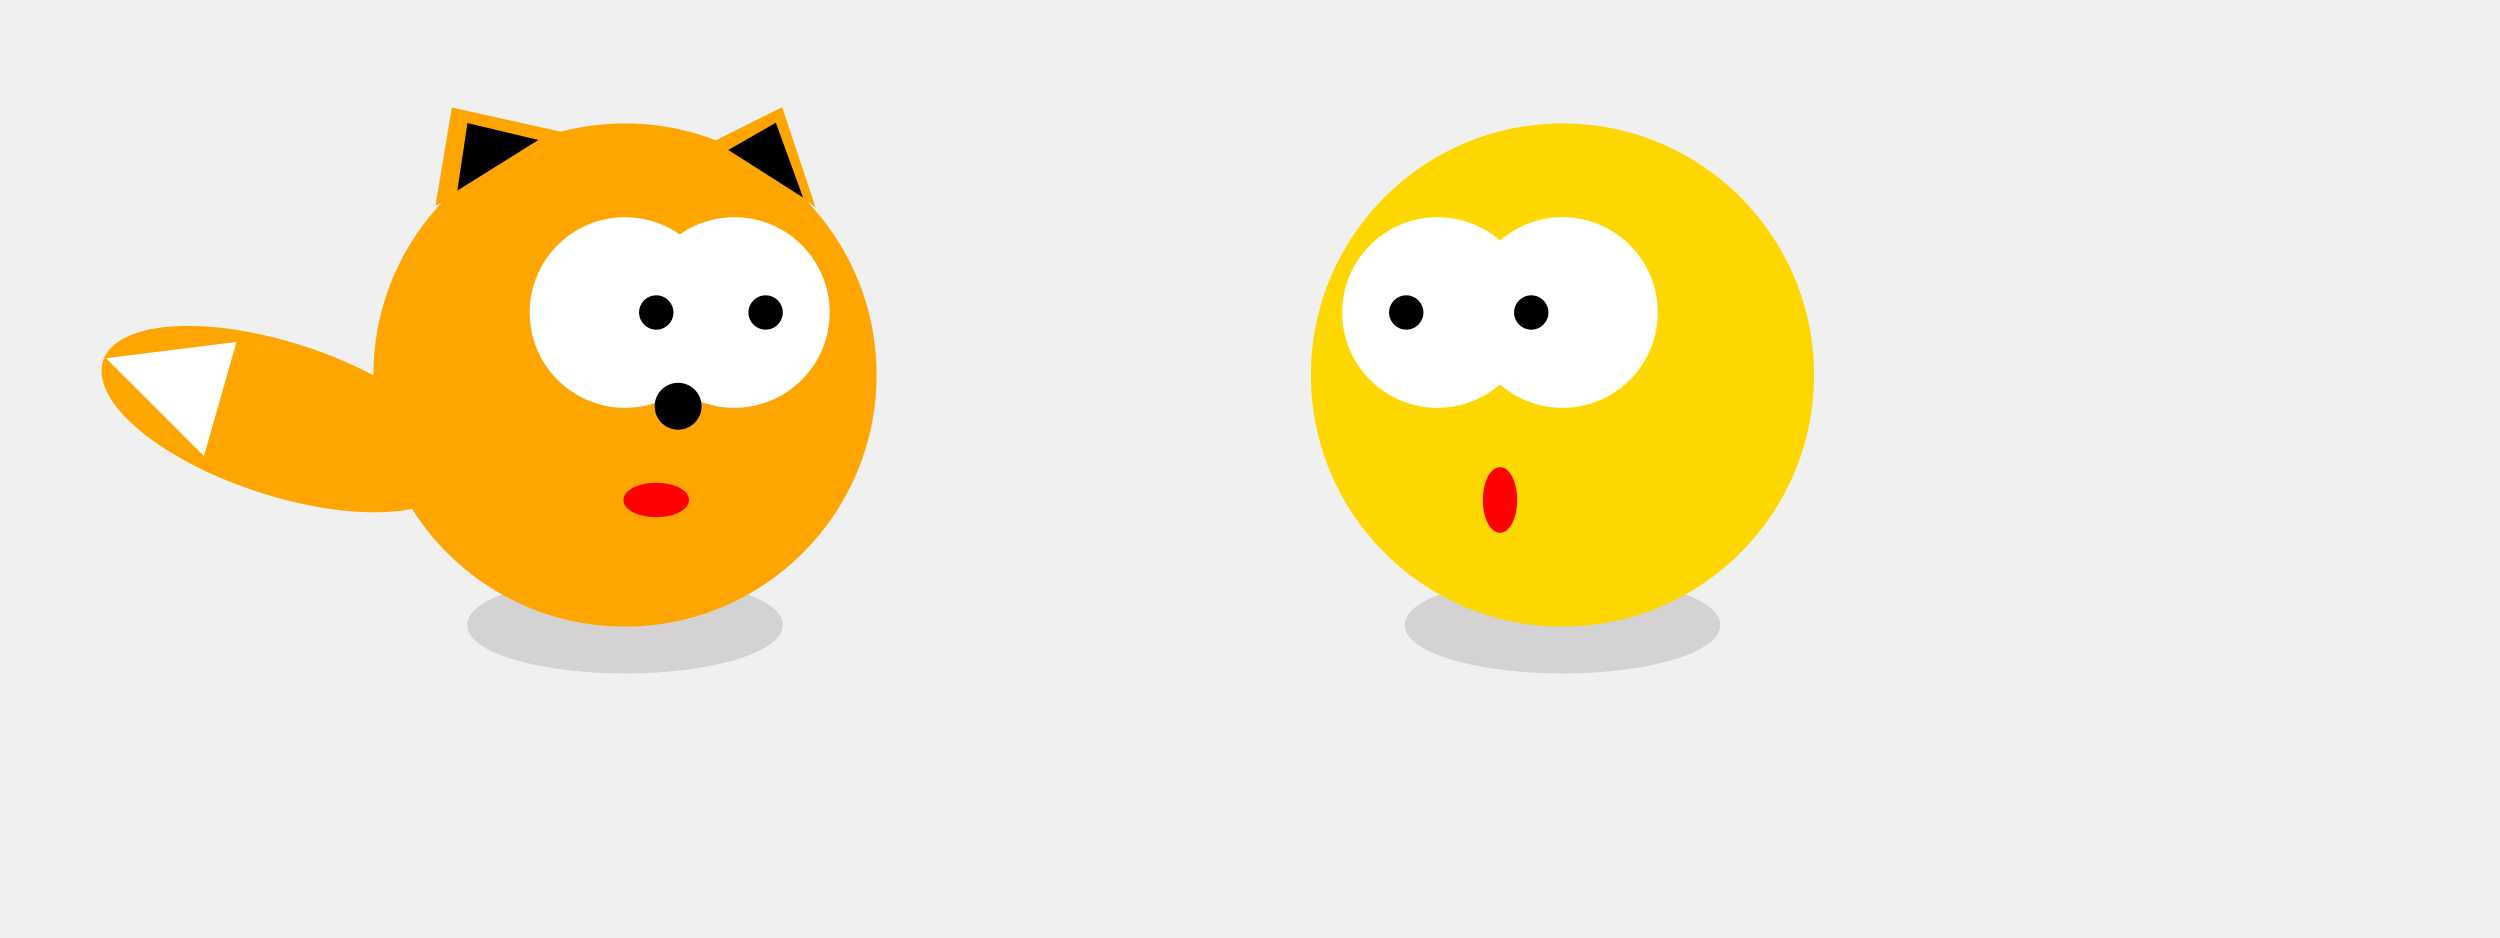
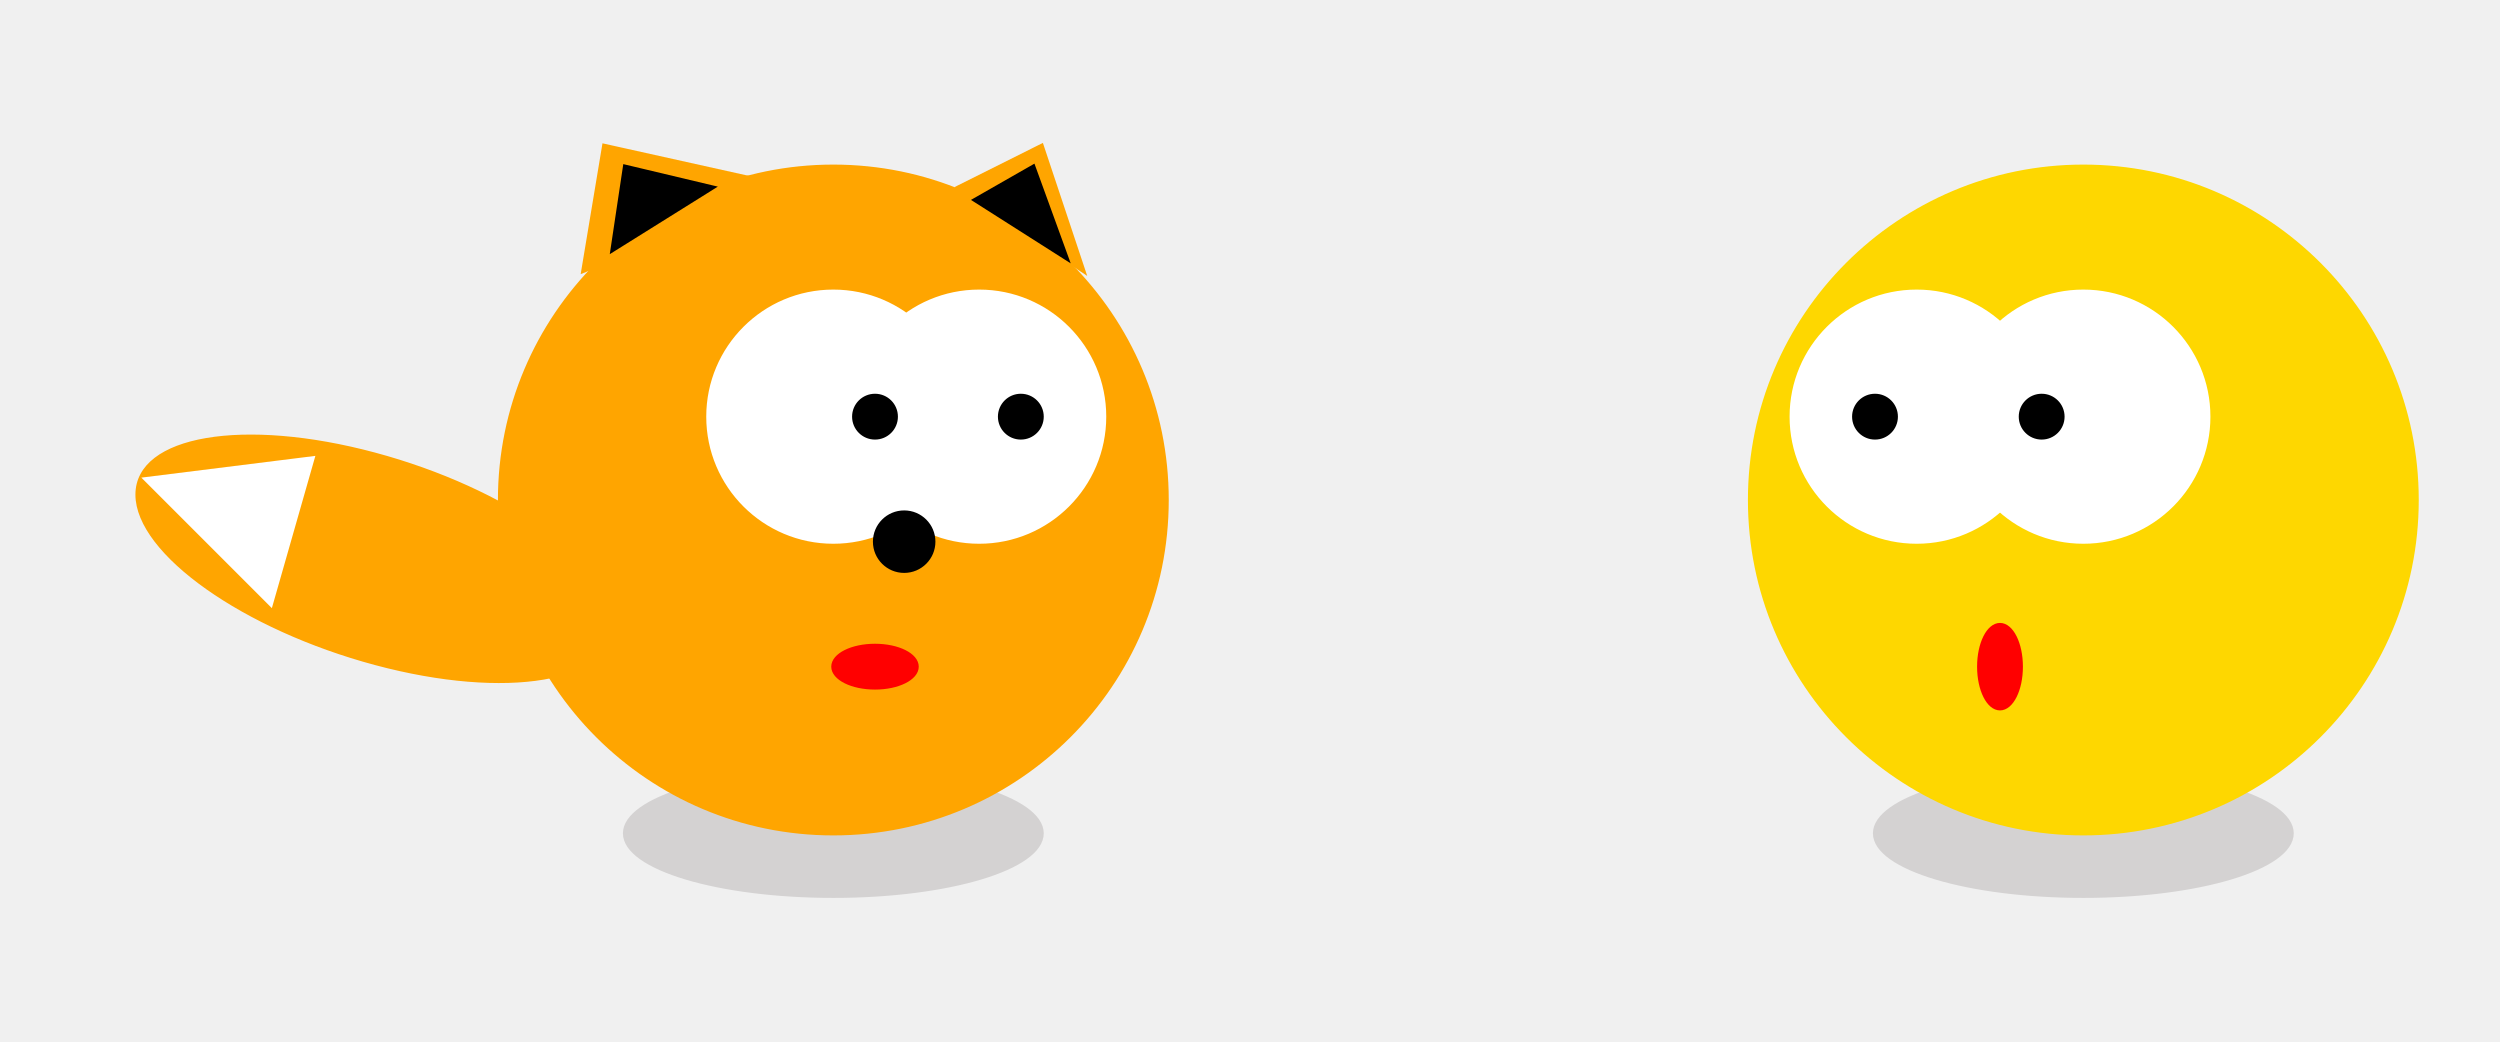
- <svg xmlns="http://www.w3.org/2000/svg" width="800" height="300">
+ <svg xmlns="http://www.w3.org/2000/svg" width="600" height="250">
  <ellipse cx="200px" cy="200px" rx="50" ry="15" stroke="#d4d2d2" fill="#d4d2d2" />
  <circle cx="200px" cy="120px" r="80" stroke="orange" fill="orange" />
  <circle cx="200px" cy="100px" r="30" stroke="white" fill="white" />
  <circle cx="235px" cy="100px" r="30" stroke="white" fill="white" />
  <circle cx="210px" cy="100px" r="5" stroke="black" fill="black" />
  <circle cx="245px" cy="100px" r="5" stroke="black" fill="black" />
  <circle cx="217px" cy="130px" r="7" stroke="black" fill="black" />
  <ellipse cx="210px" cy="160px" rx="10" ry="5" stroke="red" fill="red" />
  <ellipse cx="90px" cy="110px" rx="57" ry="25" transform="skewX(0) skewY(15) " stroke="orange" fill="orange" />
  <polygon points="35,115 65,145 75,110" stroke="white" fill="white" />
  <polygon points="140,65 145,35 190,45" stroke="orange" fill="orange" />
  <polygon points="147,60 150,40 171,45" stroke="black" fill="black" />
  <polygon points="260,65 250,35 230,45" stroke="orange" fill="orange" />
  <polygon points="234,48 248,40 256,62" stroke="black" fill="black" />
  <ellipse cx="500px" cy="200px" rx="50" ry="15" stroke="#d4d2d2" fill="#d4d2d2" />
  <circle cx="500px" cy="120px" r="80" stroke="#fed700" fill="#fed700" />
  <circle cx="500px" cy="100px" r="30" stroke="white" fill="white" />
  <circle cx="460px" cy="100px" r="30" stroke="white" fill="white" />
  <circle cx="490px" cy="100px" r="5" stroke="black" fill="black" />
  <circle cx="450px" cy="100px" r="5" stroke="black" fill="black" />
  <ellipse cx="480px" cy="160px" rx="5" ry="10" stroke="red" fill="red" />
</svg>
